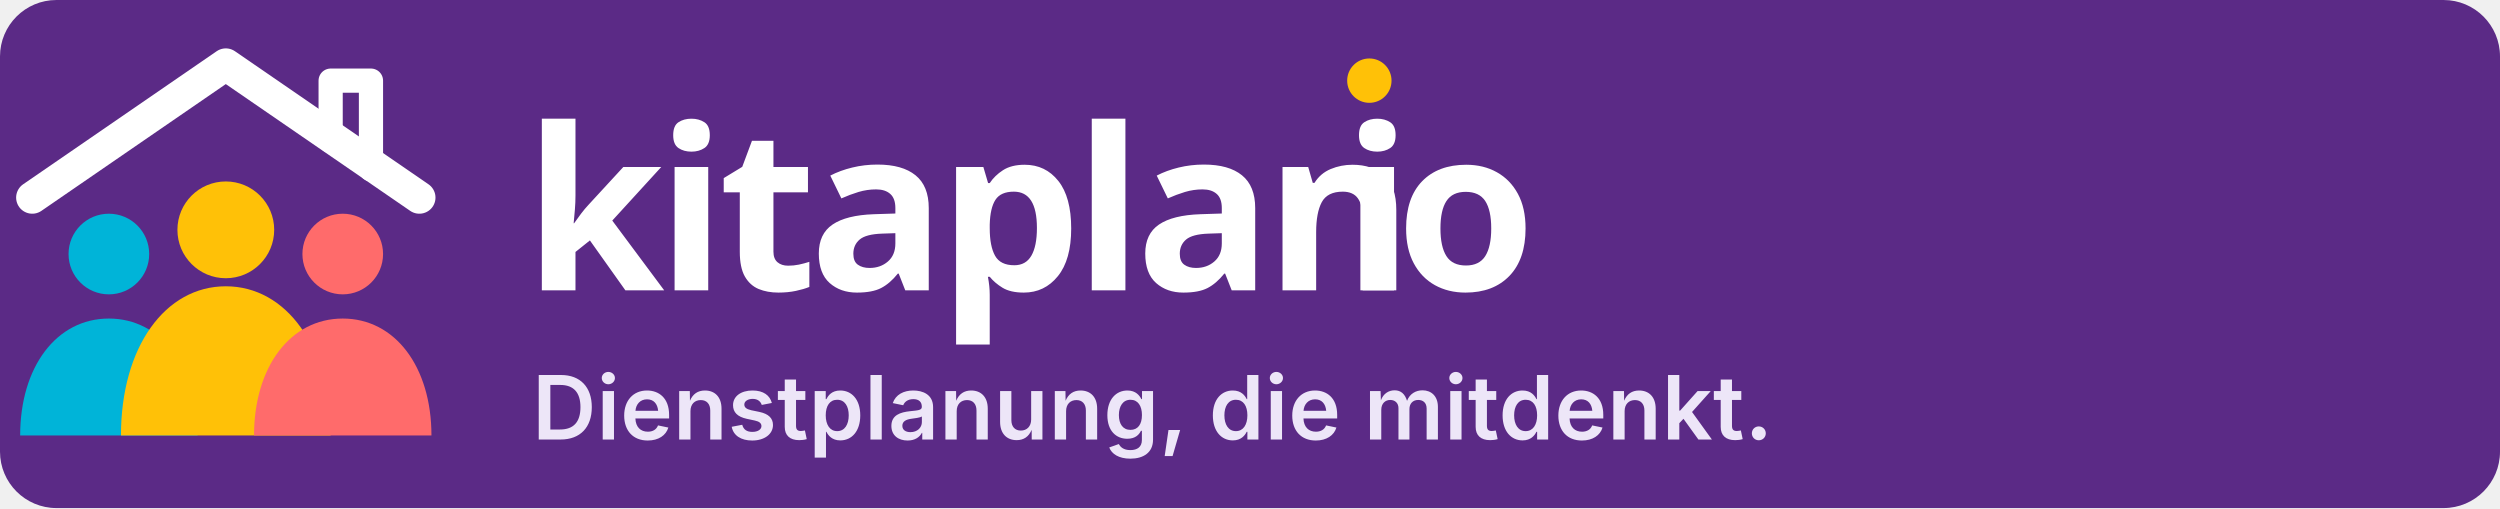
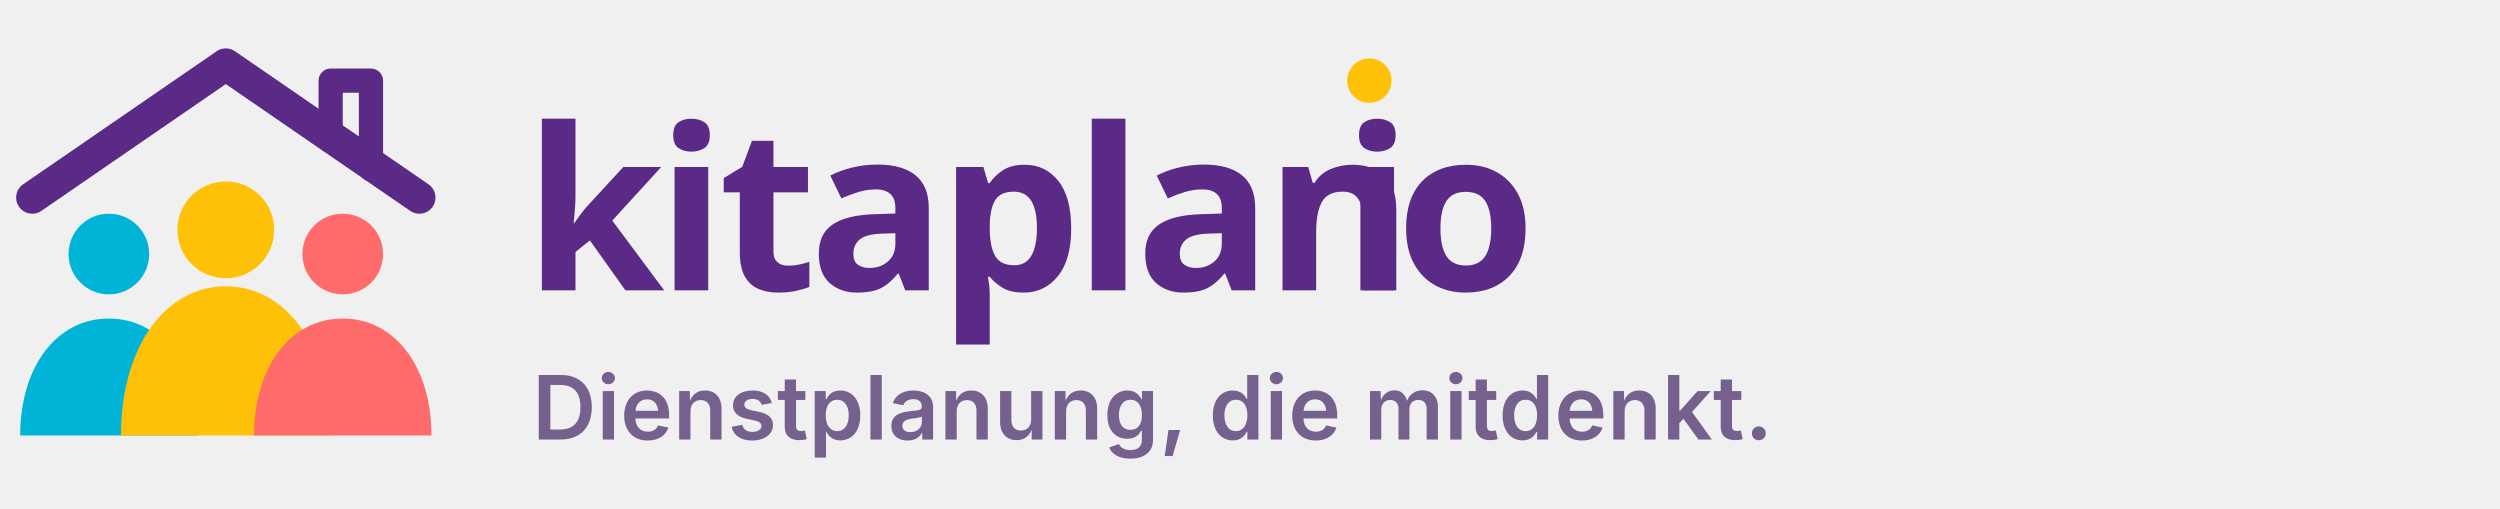
<svg xmlns="http://www.w3.org/2000/svg" viewBox="0 0 620 126" role="img" aria-labelledby="title desc">
-   <rect width="620" height="126" rx="14" fill="#5B2A86" />
  <g id="team" transform="translate(0 4)">
-     <path d="M8 45 56 12 104 45" fill="none" stroke="#FFFFFF" stroke-width="8" stroke-linecap="round" stroke-linejoin="round" />
-     <path d="M82 31V16H92V38" fill="none" stroke="#FFFFFF" stroke-width="6" stroke-linecap="round" stroke-linejoin="round" />
+     <path d="M8 45 56 12 104 45" fill="none" stroke="#5B2A86" stroke-width="8" stroke-linecap="round" stroke-linejoin="round" />
+     <path d="M82 31V16H92V38" fill="none" stroke="#5B2A86" stroke-width="6" stroke-linecap="round" stroke-linejoin="round" />
    <circle cx="27" cy="59" r="10" fill="#00B4D8" />
    <circle cx="56" cy="53" r="12" fill="#FFC107" />
    <circle cx="85" cy="59" r="10" fill="#FF6B6B" />
    <path d="M5 104c0-17 9-29 22-29s22 12 22 29H5Z" fill="#00B4D8" />
    <path d="M30 104c0-22 11-37 26-37s26 15 26 37H30Z" fill="#FFC107" />
    <path d="M63 104c0-17 9-29 22-29s22 12 22 29H63Z" fill="#FF6B6B" />
  </g>
-   <text y="72" font-family="Nunito Sans, sans-serif" font-size="56" font-weight="900" letter-spacing="-1.8" fill="#FFFFFF">
+   <text y="72" font-family="Nunito Sans, sans-serif" font-size="56" font-weight="900" letter-spacing="-1.8" fill="#5B2A86">
    <tspan x="130" textLength="203" lengthAdjust="spacingAndGlyphs">kitaplan</tspan>
    <tspan x="333" textLength="13.2" lengthAdjust="spacingAndGlyphs">i</tspan>
    <tspan x="346.2" textLength="34" lengthAdjust="spacingAndGlyphs">o</tspan>
  </text>
  <circle cx="339.6" cy="20" r="5.5" fill="#FFC107" />
-   <text x="132" y="109" font-family="Inter, sans-serif" font-size="22" font-weight="600" letter-spacing=".1" fill="#EDE6F8">Dienstplanung, die mitdenkt.</text>
+   <text x="132" y="109" font-family="Inter, sans-serif" font-size="22" font-weight="600" letter-spacing=".1" fill="#75608E">Dienstplanung, die mitdenkt.</text>
</svg>
